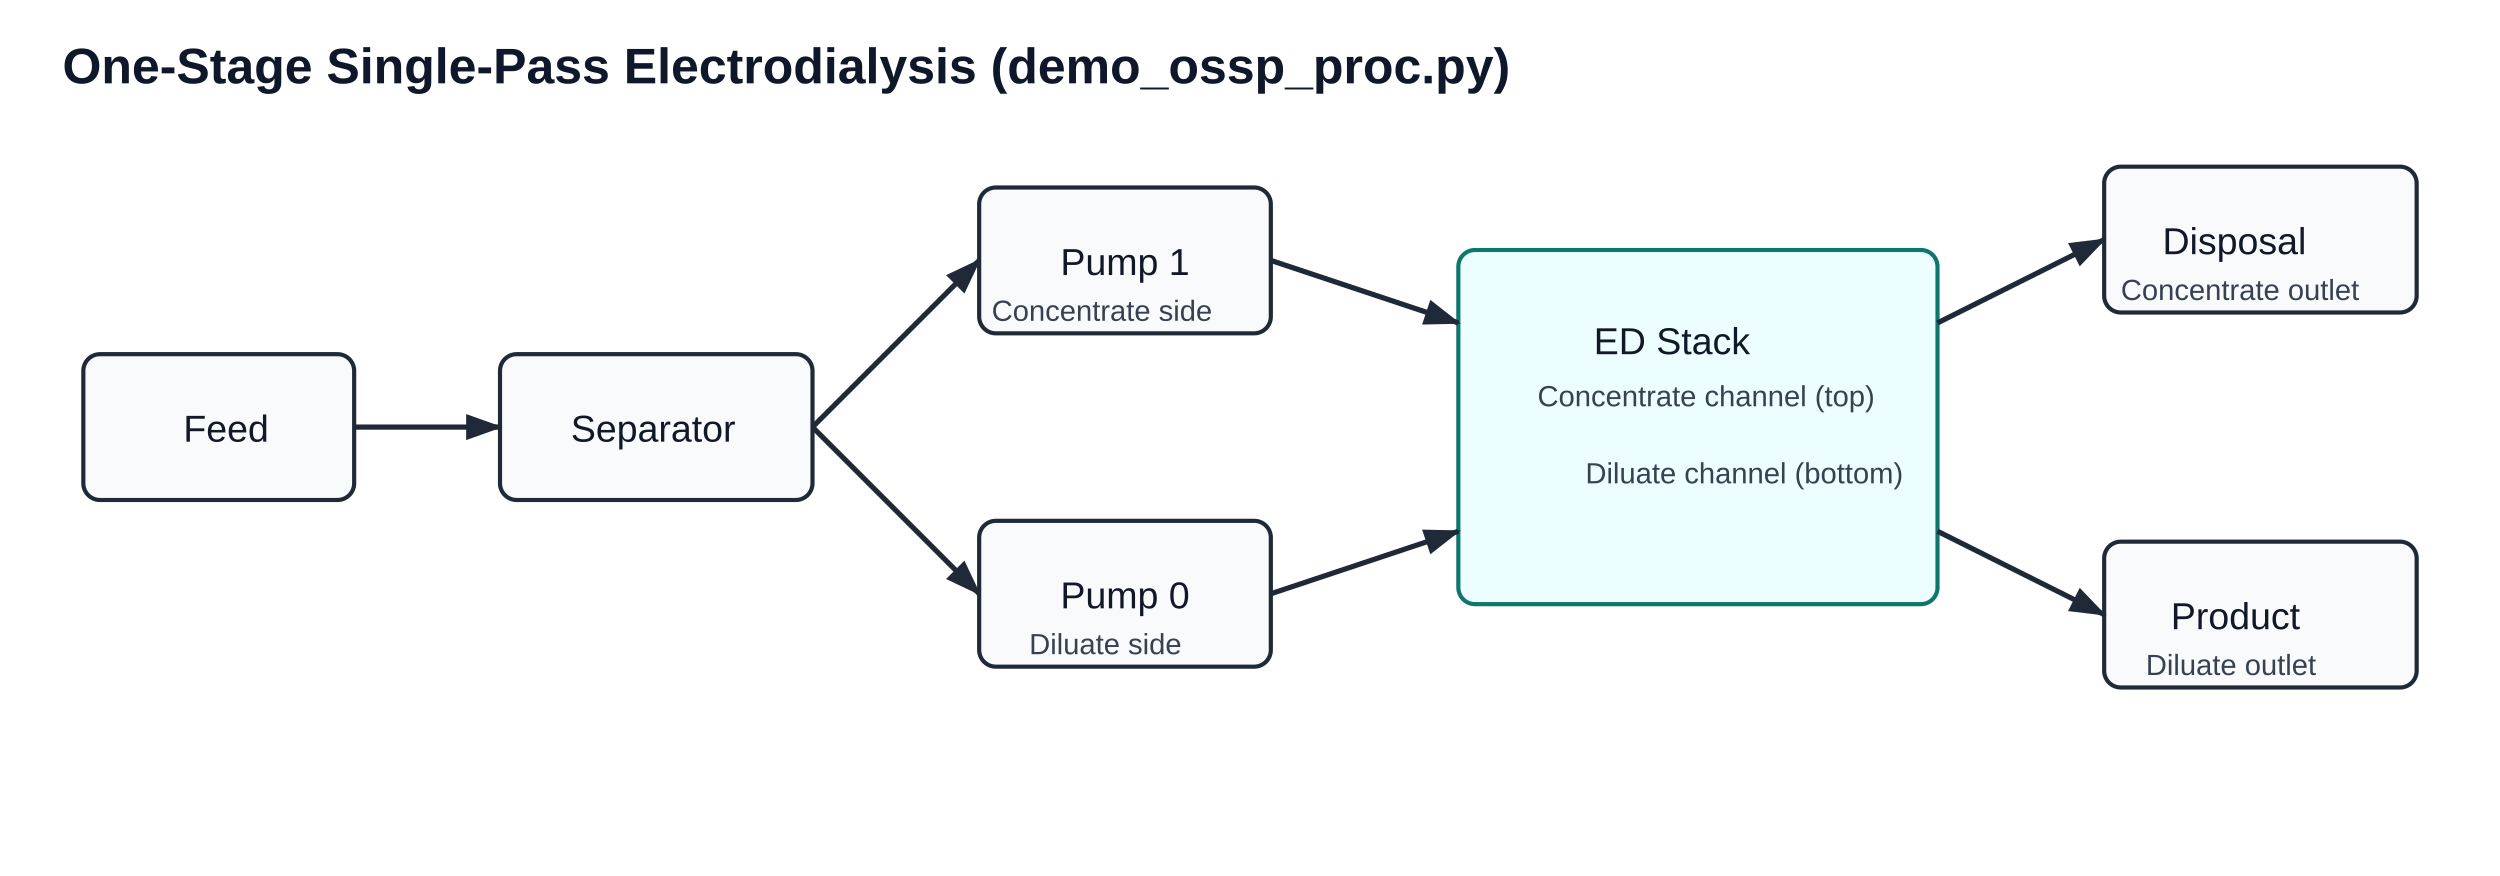
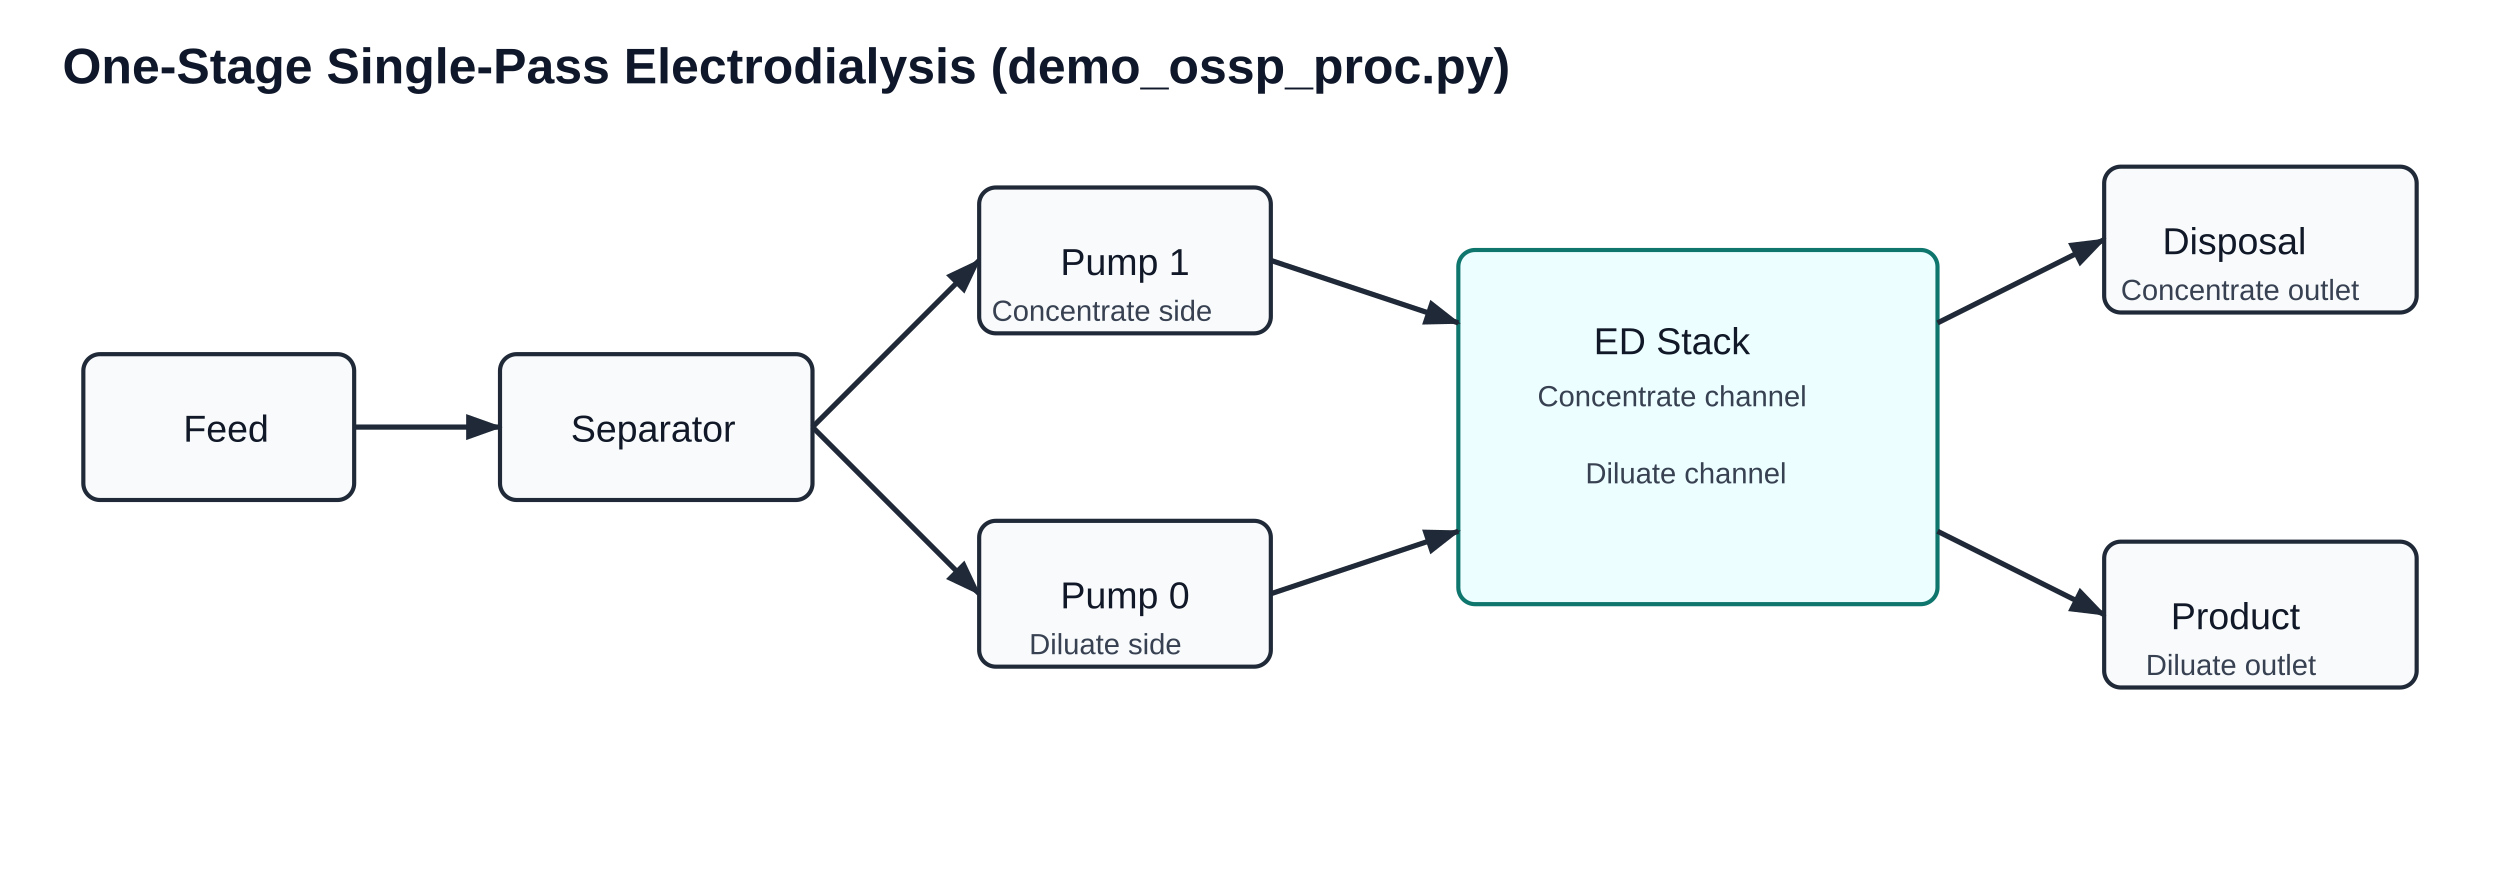
<svg xmlns="http://www.w3.org/2000/svg" width="1200" height="420" viewBox="0 0 1200 420">
  <defs>
    <marker id="arrow" markerWidth="7" markerHeight="5" refX="6.5" refY="2.5" orient="auto">
      <polygon points="0 0, 7 2.5, 0 5" fill="#1f2937" />
    </marker>
    <style>
      .box { fill: #f8fafc; stroke: #1f2937; stroke-width: 2; rx: 8; ry: 8; }
      .ed { fill: #ecfeff; stroke: #0f766e; stroke-width: 2; rx: 8; ry: 8; }
      .txt { font-family: Arial, sans-serif; font-size: 18px; fill: #111827; }
      .small { font-family: Arial, sans-serif; font-size: 14px; fill: #374151; }
      .line { stroke: #1f2937; stroke-width: 2.5; fill: none; marker-end: url(#arrow); }
      .title { font-family: Arial, sans-serif; font-size: 24px; font-weight: bold; fill: #0f172a; }
    </style>
  </defs>
  <text x="30" y="40" class="title">One-Stage Single-Pass Electrodialysis (demo_ossp_proc.py)</text>
  <rect class="box" x="40" y="170" width="130" height="70" />
  <text class="txt" x="88" y="212">Feed</text>
  <rect class="box" x="240" y="170" width="150" height="70" />
  <text class="txt" x="274" y="212">Separator</text>
  <rect class="box" x="470" y="90" width="140" height="70" />
  <text class="txt" x="509" y="132">Pump 1</text>
  <text class="small" x="476" y="154">Concentrate side</text>
  <rect class="box" x="470" y="250" width="140" height="70" />
  <text class="txt" x="509" y="292">Pump 0</text>
  <text class="small" x="494" y="314">Diluate side</text>
  <rect class="ed" x="700" y="120" width="230" height="170" />
  <text class="txt" x="765" y="170">ED Stack</text>
-   <text class="small" x="738" y="195">Concentrate channel (top)</text>
-   <text class="small" x="761" y="232">Diluate channel (bottom)</text>
+   <text class="small" x="738" y="195">Concentrate channel</text>
+   <text class="small" x="761" y="232">Diluate channel</text>
  <rect class="box" x="1010" y="260" width="150" height="70" />
  <text class="txt" x="1042" y="302">Product</text>
  <text class="small" x="1030" y="324">Diluate outlet</text>
  <rect class="box" x="1010" y="80" width="150" height="70" />
  <text class="txt" x="1038" y="122">Disposal</text>
  <text class="small" x="1018" y="144">Concentrate outlet</text>
  <path class="line" d="M170 205 L240 205" />
  <path class="line" d="M390 205 L470 125" />
  <path class="line" d="M390 205 L470 285" />
  <path class="line" d="M610 125 L700 155" />
  <path class="line" d="M610 285 L700 255" />
  <path class="line" d="M930 155 L1010 115" />
  <path class="line" d="M930 255 L1010 295" />
</svg>
